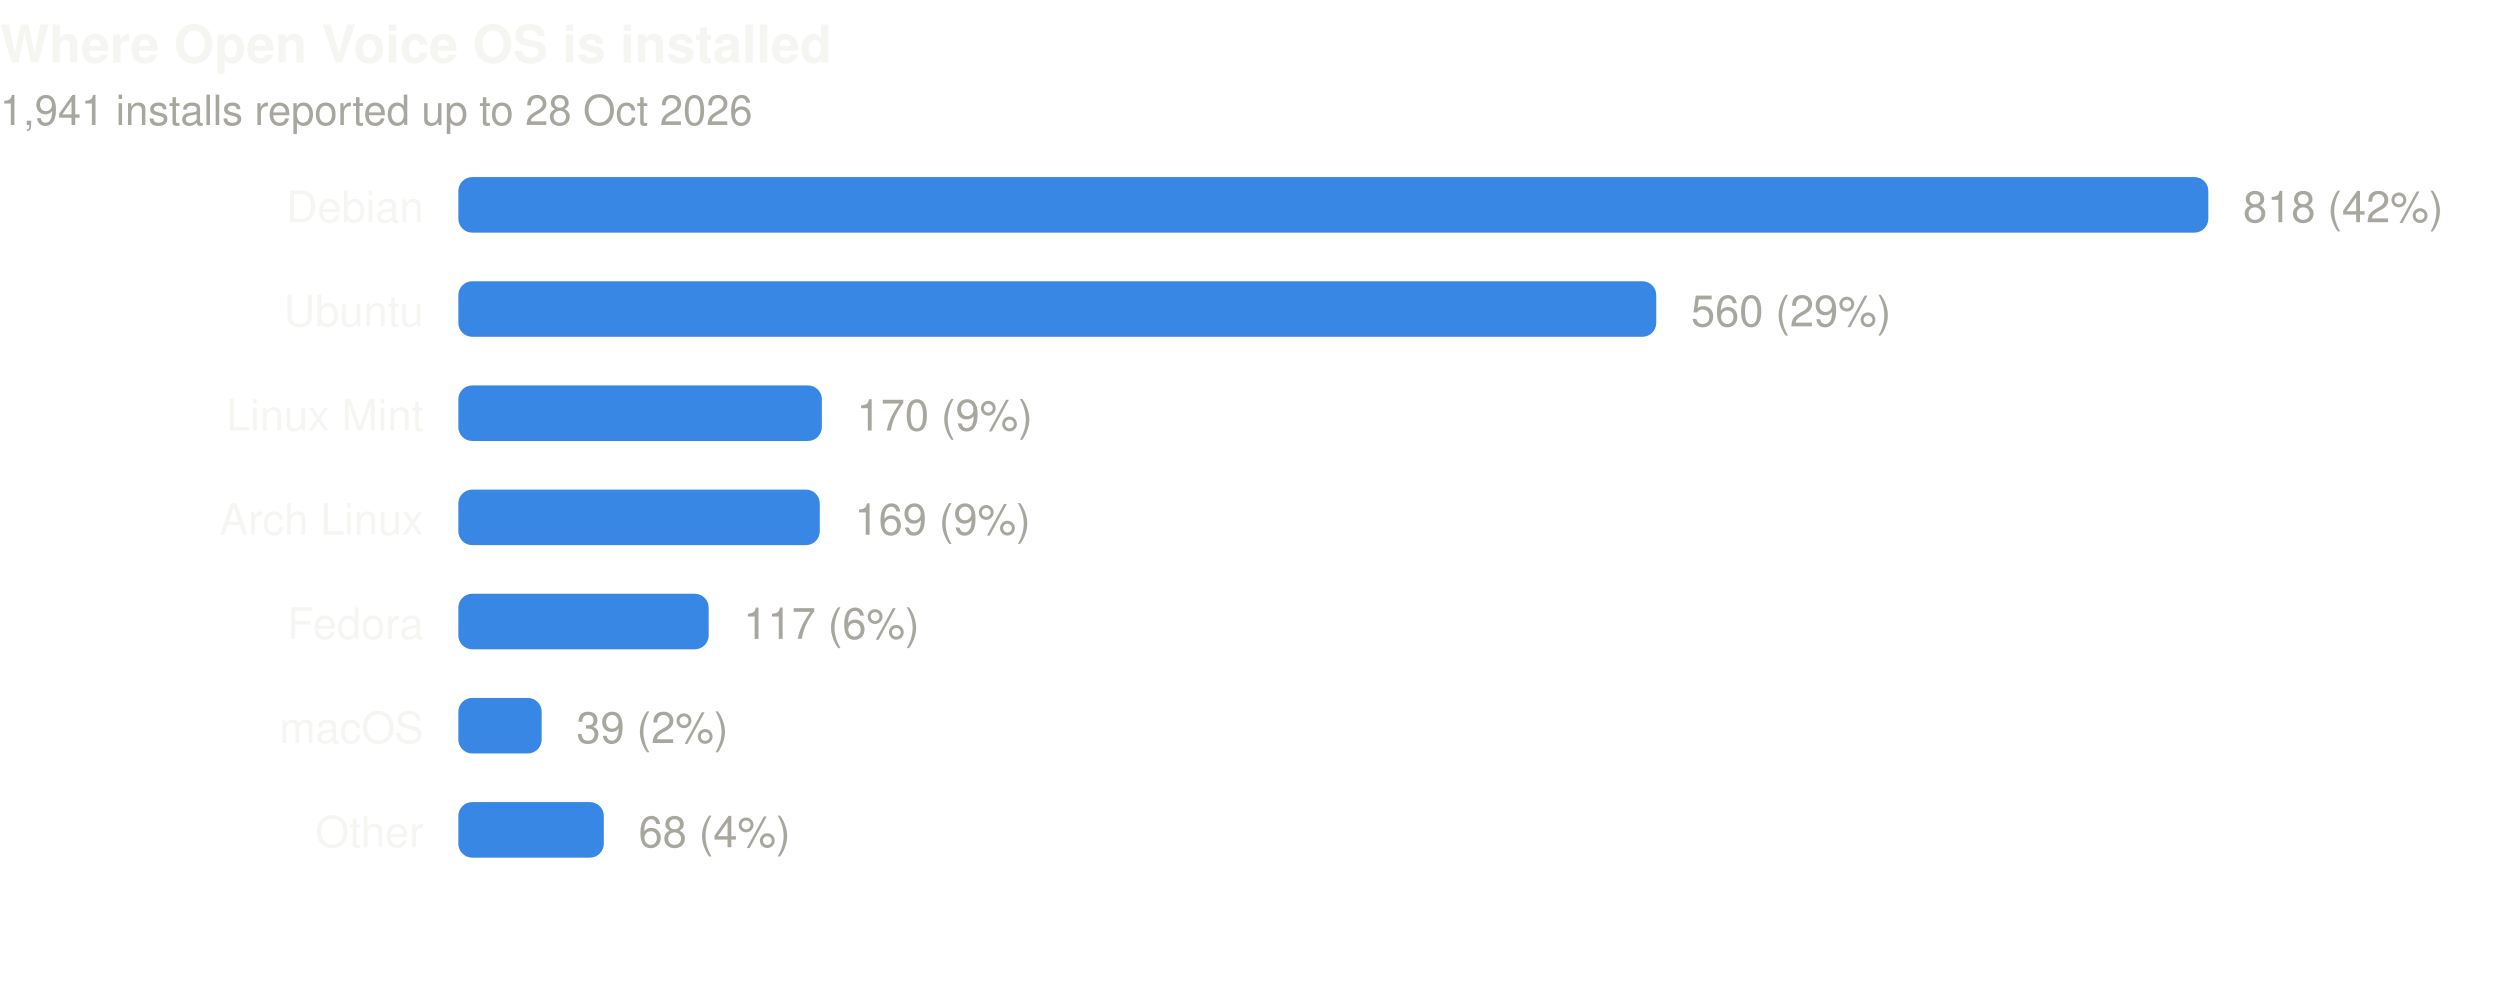
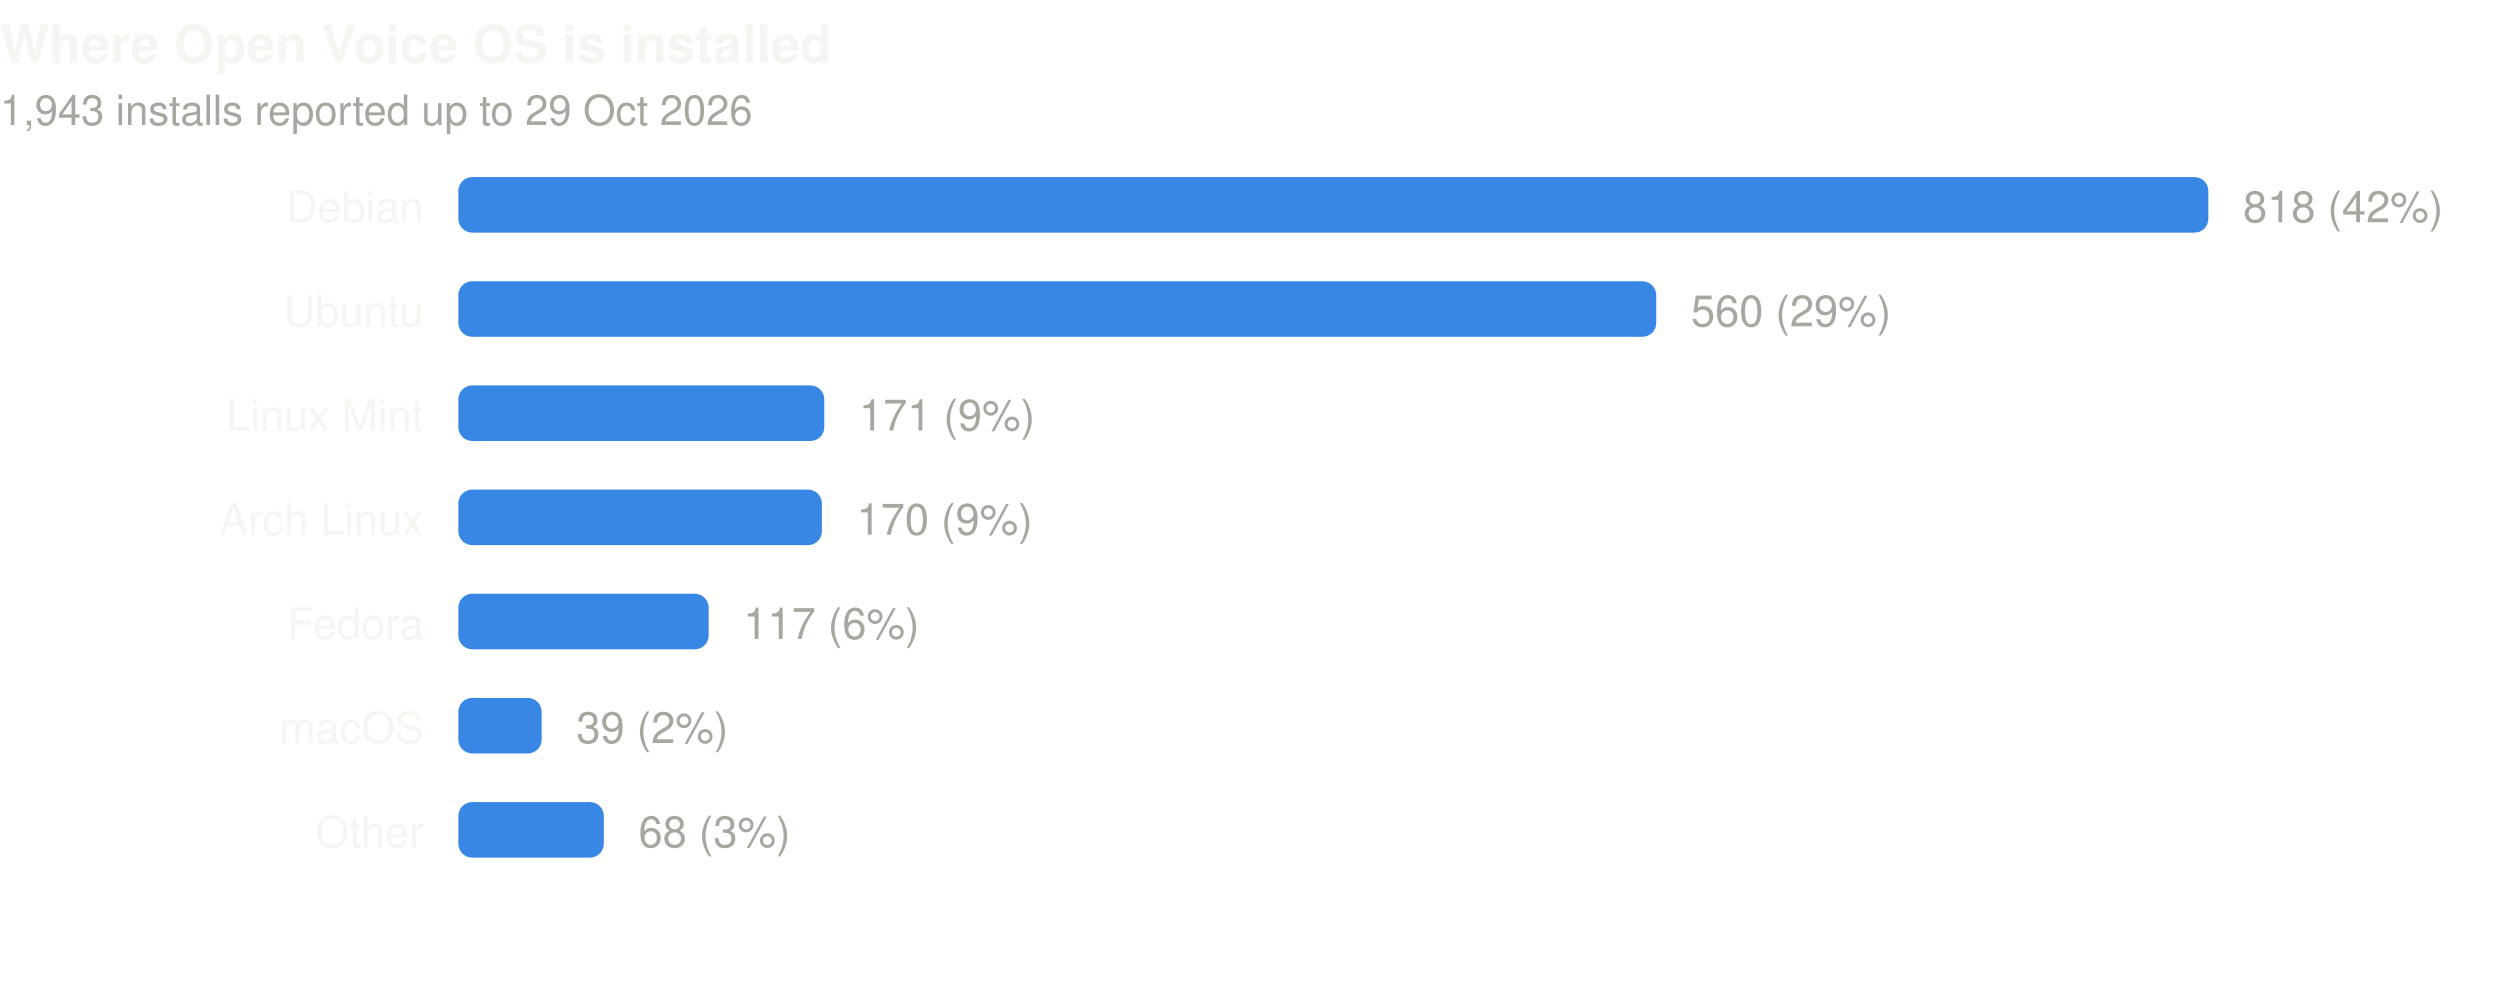
- <svg xmlns="http://www.w3.org/2000/svg" width="720" height="284" viewBox="0 0 720 284" role="img" aria-label="Where Open Voice OS is installed. 1,941 installs reported up to 28 Oct 2026">
+ <svg xmlns="http://www.w3.org/2000/svg" width="720" height="284" viewBox="0 0 720 284" role="img" aria-label="Where Open Voice OS is installed. 1,943 installs reported up to 29 Oct 2026">
  <text x="0" y="18" font-family="ui-sans-serif,-apple-system,BlinkMacSystemFont,'Segoe UI',Helvetica,Arial,sans-serif" font-size="15" font-weight="600" fill="#f5f5f2">Where Open Voice OS is installed</text>
-   <text x="0" y="36" font-family="ui-sans-serif,-apple-system,BlinkMacSystemFont,'Segoe UI',Helvetica,Arial,sans-serif" font-size="12" fill="#a8a79f">1,941 installs reported up to 28 Oct 2026</text>
+   <text x="0" y="36" font-family="ui-sans-serif,-apple-system,BlinkMacSystemFont,'Segoe UI',Helvetica,Arial,sans-serif" font-size="12" fill="#a8a79f">1,943 installs reported up to 29 Oct 2026</text>
  <text x="122" y="64.0" text-anchor="end" font-family="ui-sans-serif,-apple-system,BlinkMacSystemFont,'Segoe UI',Helvetica,Arial,sans-serif" font-size="12.5" fill="#f5f5f2">Debian</text>
  <rect x="132" y="51.0" width="504.0" height="16" rx="4" fill="#3987e5" />
  <text x="646.0" y="64.0" font-family="ui-sans-serif,-apple-system,BlinkMacSystemFont,'Segoe UI',Helvetica,Arial,sans-serif" font-size="12.5" fill="#a8a79f">818 (42%)</text>
  <text x="122" y="94.0" text-anchor="end" font-family="ui-sans-serif,-apple-system,BlinkMacSystemFont,'Segoe UI',Helvetica,Arial,sans-serif" font-size="12.5" fill="#f5f5f2">Ubuntu</text>
  <rect x="132" y="81.0" width="345.0" height="16" rx="4" fill="#3987e5" />
  <text x="487.0" y="94.0" font-family="ui-sans-serif,-apple-system,BlinkMacSystemFont,'Segoe UI',Helvetica,Arial,sans-serif" font-size="12.5" fill="#a8a79f">560 (29%)</text>
  <text x="122" y="124.0" text-anchor="end" font-family="ui-sans-serif,-apple-system,BlinkMacSystemFont,'Segoe UI',Helvetica,Arial,sans-serif" font-size="12.5" fill="#f5f5f2">Linux Mint</text>
-   <rect x="132" y="111.0" width="104.7" height="16" rx="4" fill="#3987e5" />
-   <text x="246.7" y="124.0" font-family="ui-sans-serif,-apple-system,BlinkMacSystemFont,'Segoe UI',Helvetica,Arial,sans-serif" font-size="12.5" fill="#a8a79f">170 (9%)</text>
+   <rect x="132" y="111.0" width="105.4" height="16" rx="4" fill="#3987e5" />
+   <text x="247.4" y="124.0" font-family="ui-sans-serif,-apple-system,BlinkMacSystemFont,'Segoe UI',Helvetica,Arial,sans-serif" font-size="12.5" fill="#a8a79f">171 (9%)</text>
  <text x="122" y="154.0" text-anchor="end" font-family="ui-sans-serif,-apple-system,BlinkMacSystemFont,'Segoe UI',Helvetica,Arial,sans-serif" font-size="12.5" fill="#f5f5f2">Arch Linux</text>
-   <rect x="132" y="141.0" width="104.1" height="16" rx="4" fill="#3987e5" />
-   <text x="246.1" y="154.0" font-family="ui-sans-serif,-apple-system,BlinkMacSystemFont,'Segoe UI',Helvetica,Arial,sans-serif" font-size="12.5" fill="#a8a79f">169 (9%)</text>
+   <rect x="132" y="141.0" width="104.7" height="16" rx="4" fill="#3987e5" />
+   <text x="246.7" y="154.0" font-family="ui-sans-serif,-apple-system,BlinkMacSystemFont,'Segoe UI',Helvetica,Arial,sans-serif" font-size="12.5" fill="#a8a79f">170 (9%)</text>
  <text x="122" y="184.0" text-anchor="end" font-family="ui-sans-serif,-apple-system,BlinkMacSystemFont,'Segoe UI',Helvetica,Arial,sans-serif" font-size="12.5" fill="#f5f5f2">Fedora</text>
  <rect x="132" y="171.0" width="72.1" height="16" rx="4" fill="#3987e5" />
  <text x="214.1" y="184.0" font-family="ui-sans-serif,-apple-system,BlinkMacSystemFont,'Segoe UI',Helvetica,Arial,sans-serif" font-size="12.5" fill="#a8a79f">117 (6%)</text>
  <text x="122" y="214.0" text-anchor="end" font-family="ui-sans-serif,-apple-system,BlinkMacSystemFont,'Segoe UI',Helvetica,Arial,sans-serif" font-size="12.5" fill="#f5f5f2">macOS</text>
  <rect x="132" y="201.0" width="24.0" height="16" rx="4" fill="#3987e5" />
  <text x="166.0" y="214.0" font-family="ui-sans-serif,-apple-system,BlinkMacSystemFont,'Segoe UI',Helvetica,Arial,sans-serif" font-size="12.5" fill="#a8a79f">39 (2%)</text>
  <text x="122" y="244.0" text-anchor="end" font-family="ui-sans-serif,-apple-system,BlinkMacSystemFont,'Segoe UI',Helvetica,Arial,sans-serif" font-size="12.5" fill="#f5f5f2">Other</text>
  <rect x="132" y="231.0" width="41.9" height="16" rx="4" fill="#3987e5" />
-   <text x="183.9" y="244.0" font-family="ui-sans-serif,-apple-system,BlinkMacSystemFont,'Segoe UI',Helvetica,Arial,sans-serif" font-size="12.5" fill="#a8a79f">68 (4%)</text>
+   <text x="183.9" y="244.0" font-family="ui-sans-serif,-apple-system,BlinkMacSystemFont,'Segoe UI',Helvetica,Arial,sans-serif" font-size="12.5" fill="#a8a79f">68 (3%)</text>
</svg>
